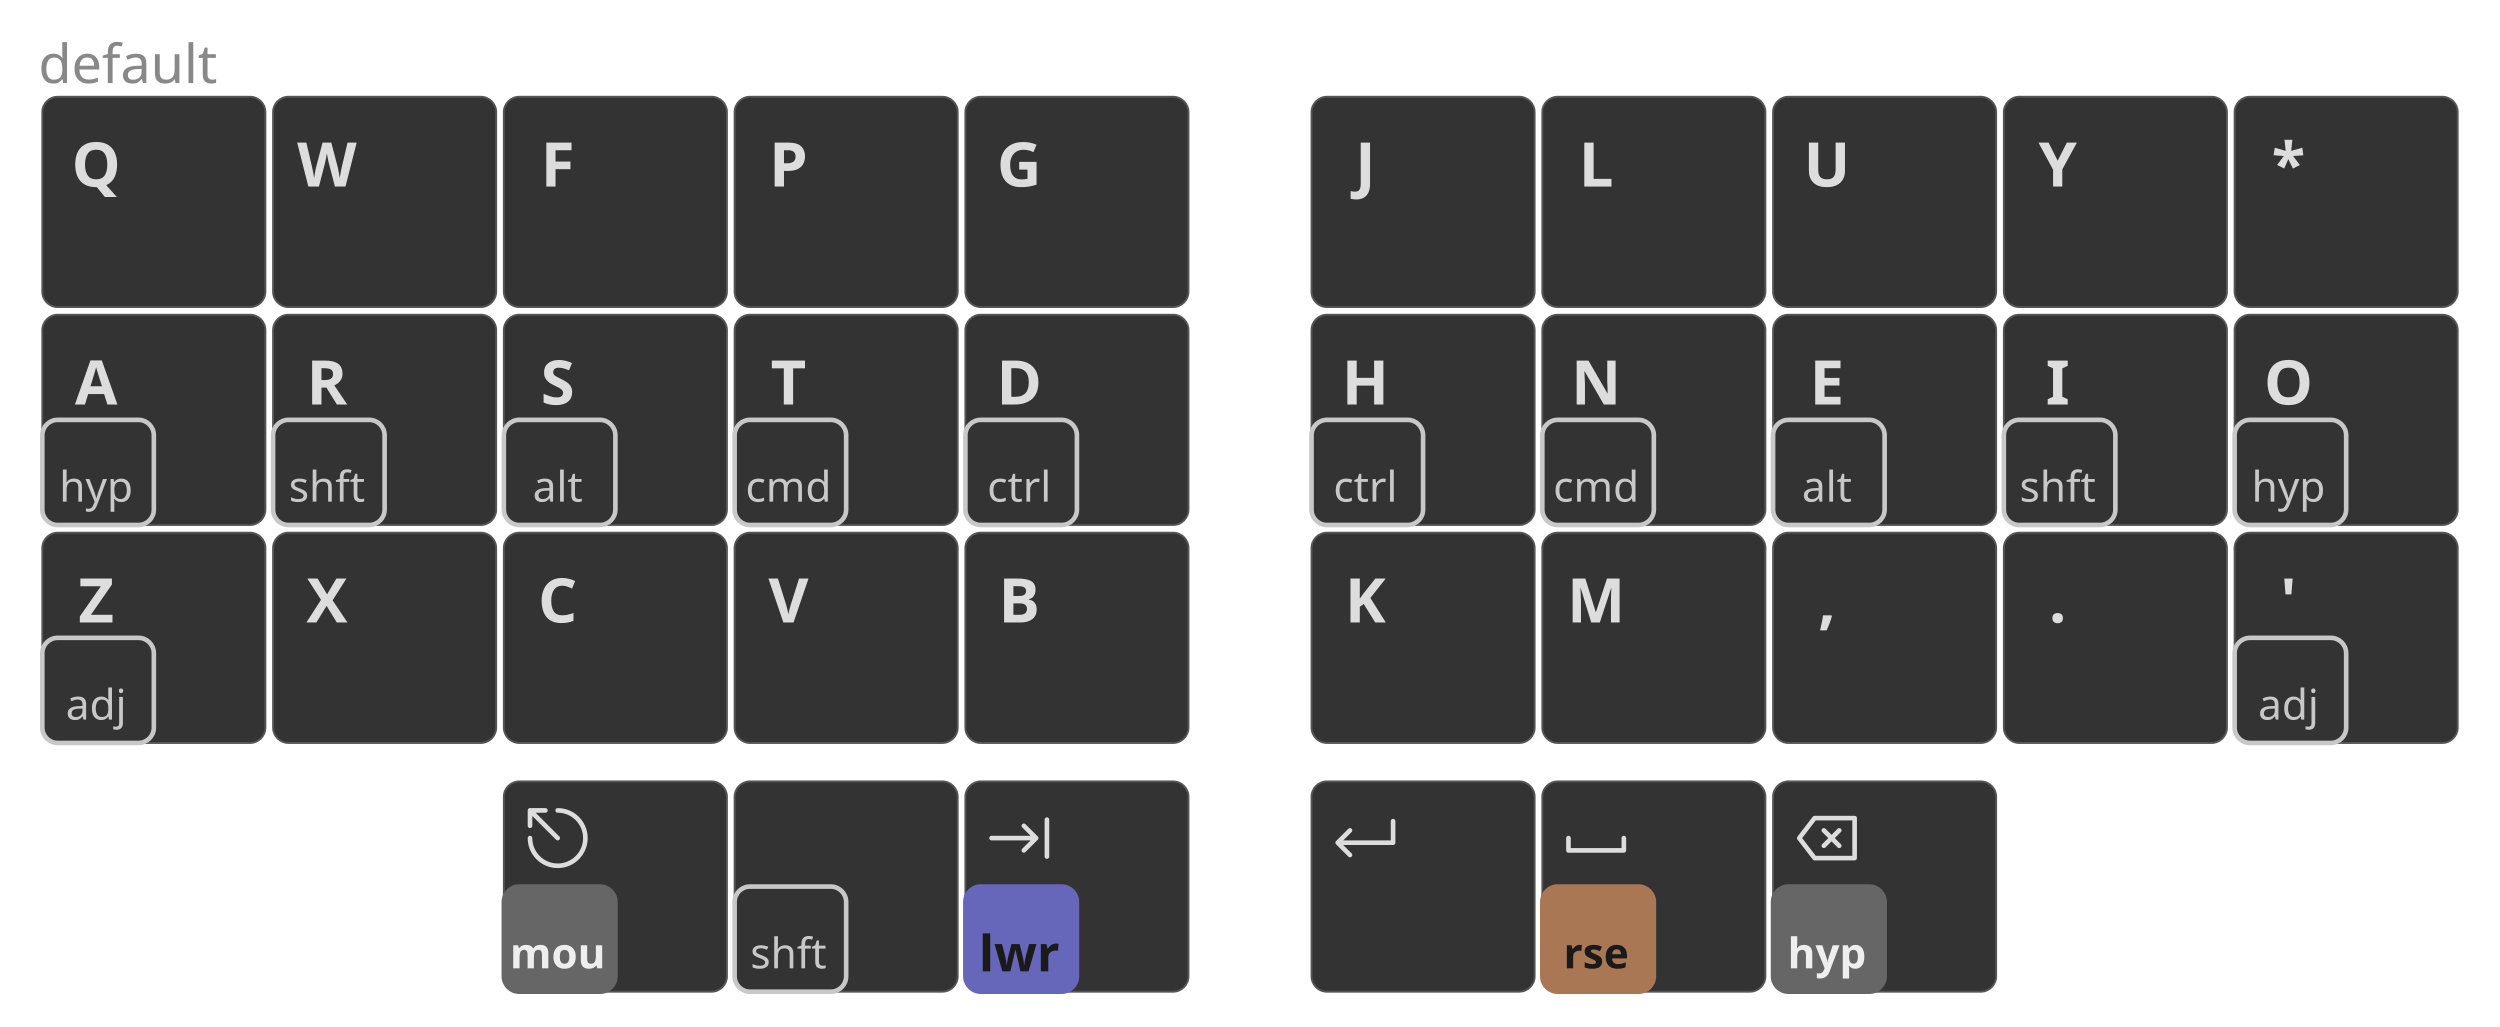
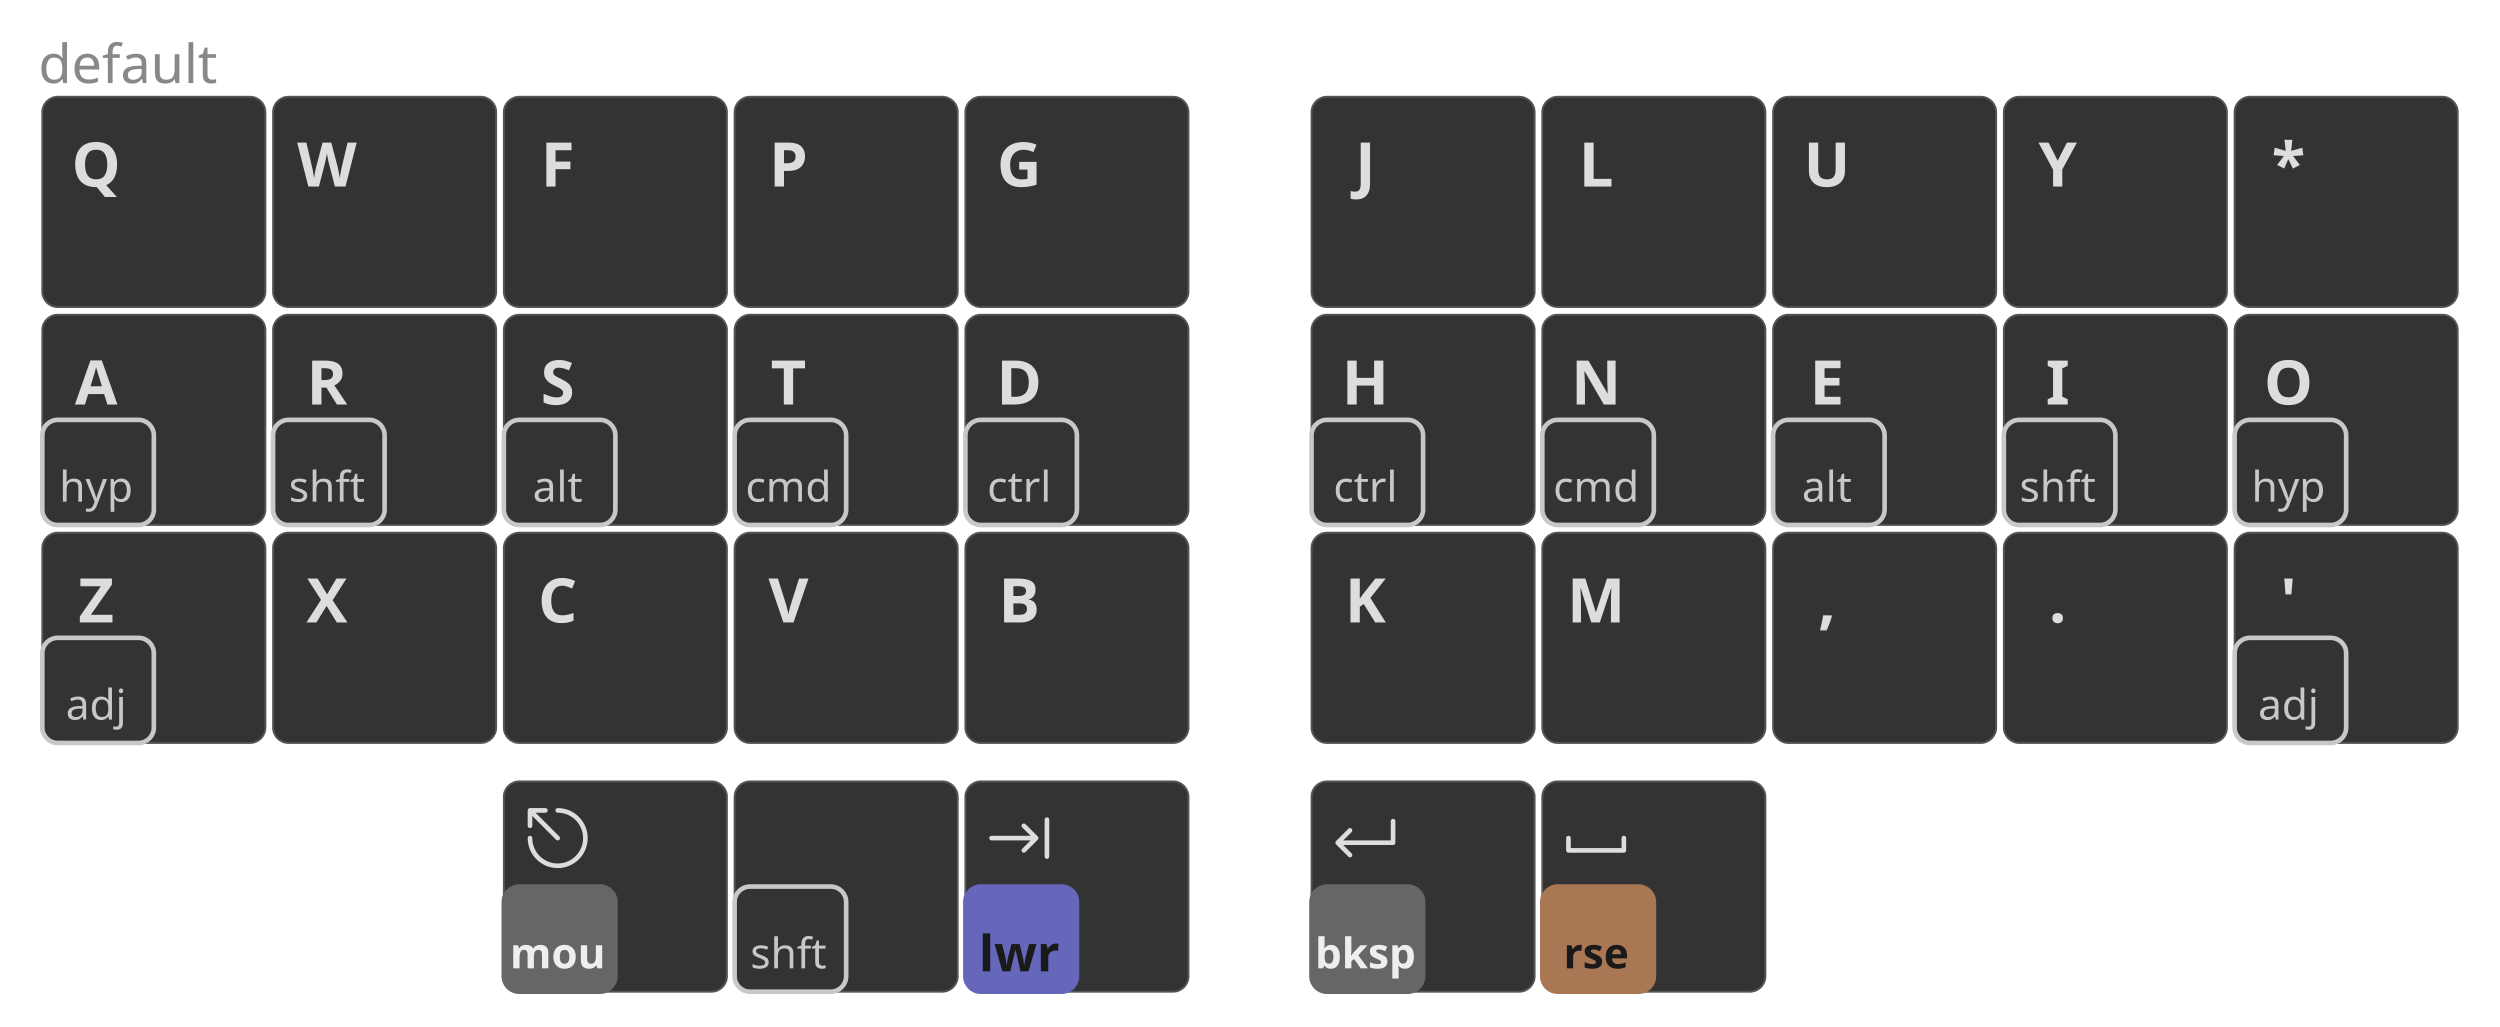
<svg xmlns="http://www.w3.org/2000/svg" class="keymap" width="650" height="267" viewBox="-10 -24 650.0 266.68">
  <style>svg.keymap { background: #1e1e2e; font-family: sans-serif; }
    rect.keycap { fill: #333333; stroke: #555555; stroke-width: 0.5px; }
    text { fill: #c8c8c8; text-anchor: middle; dominant-baseline: central; }
    text.base { font-size: 16px; font-weight: 600; fill: #dddddd; }
    text.hold { font-size: 11px; }
    text.sym { font-size: 13px; fill: #9999ff; }
    text.num { font-size: 13px; fill: #ee9944; }
    text.sticky { font-size: 12px; font-weight: 600; }
    use.glyph { fill: none; stroke: #c8c8c8; stroke-width: 2.5px;
                stroke-linecap: round; stroke-linejoin: round; }
    use.glyph.base { stroke: #dddddd; stroke-width: 3px; }
    use.glyph.sym { stroke: #9999ff; }
    use.glyph.num { stroke: #ee9944; }
    rect.hold-box { stroke-width: 1.2px; }
    rect.hold-box.tap-preferred.mod { fill: none; stroke: #c8c8c8; }
    rect.hold-box.tap-preferred.sym { fill: none; stroke: #9999ff; }
    rect.hold-box.tap-preferred.nav { fill: none; stroke: #ee9944; }
    rect.hold-box.hold-preferred.mod { fill: #666666; stroke: #666666; }
    rect.hold-box.hold-preferred.sym { fill: #6666bb; stroke: #6666bb; }
    rect.hold-box.hold-preferred.nav { fill: #aa7755; stroke: #aa7755; }
    rect.hold-box.sticky.mod { fill: #666666; stroke: #666666; }
    rect.hold-box.sticky.sym { fill: #6666bb; stroke: #6666bb; }
    rect.hold-box.sticky.nav { fill: #aa7755; stroke: #aa7755; }
    text.hold.hold-preferred.mod, text.sticky.mod { fill: #eeeeee; font-weight: 700; }
    text.hold.hold-preferred.sym, text.sticky.sym,
    text.hold.hold-preferred.nav, text.sticky.nav { fill: #1a1a1a; font-weight: 700; }
    text.hold.tap-preferred { fill: #c8c8c8; }
    text.title { font-size: 14px; fill: #888888; text-anchor: start; }</style>
  <defs>
    <path id="glyph_backspace" class="symbol" transform="scale(0.4) translate(-24,-30)" d="M22,19l10,10 M22,29l10-10 M6,24l10,13h26v-26h-26z" />
    <path id="glyph_delete-word" class="symbol" transform="scale(0.4) translate(-24,-30)" d="M22,19l10,10 M22,29l10-10 M6,24l10,13h26v-26h-26z M6,17l-6,7,6,7" />
    <path id="glyph_return" class="symbol" transform="scale(0.4) translate(-24,-30)" d="M42,13V27H6 m8-8l-8,8l8,8" />
    <path id="glyph_space" class="symbol" transform="scale(0.4) translate(-24,-30)" d="M42,24V32H6V24" />
    <path id="glyph_escape" class="symbol" transform="scale(0.4) translate(-24,-30)" d="M24,24l-18-18 m0,10v-10h10 M24,6A18,18,0,1,1,6,24" />
    <path id="glyph_up" class="symbol" transform="scale(0.4) translate(-24,-30)" d="M24,42v-36 m-8,6l8-8l8,8" />
    <path id="glyph_down" class="symbol" transform="scale(0.4) translate(-24,-30)" d="M24,6v36 m-8,-6l8,8l8-8" />
    <path id="glyph_left" class="symbol" transform="scale(0.4) translate(-24,-30)" d="M42,24h-36 m6-8l-8,8l8,8" />
    <path id="glyph_right" class="symbol" transform="scale(0.4) translate(-24,-30)" d="M6,24h36 m-6-8l8,8l-8,8" />
    <path id="glyph_tab" class="symbol" transform="scale(0.4) translate(-24,-30)" d="M6,24h27 m-6-8l8,8l-8,8 M42,12V36" />
    <path id="glyph_btab" class="symbol" transform="scale(0.4) translate(-24,-30)" d="M42,24h-27 m6-8l-8,8l8,8 M6,12V36" />
    <path id="glyph_home" class="symbol" transform="scale(0.4) translate(-24,-30)" d="M42,42l-28-28 m0,10v-10h10 m8-8h-26v26" />
    <path id="glyph_end" class="symbol" transform="scale(0.4) translate(-24,-30)" d="M6,6l28,28 m0-10v10h-10 m-8,8h26v-26" />
    <path id="glyph_word-right" class="symbol" transform="scale(0.4) translate(-24,-30)" d="M8,13l10,11-10,11 M24,13l10,11-10,11" />
    <path id="glyph_word-left" class="symbol" transform="scale(0.4) translate(-24,-30)" d="M40,13l-10,11,10,11 M24,13l-10,11,10,11" />
    <path id="glyph_hist-fwd" class="symbol" transform="scale(0.4) translate(-24,-30)" d="M10,32A16,14,0,1,0,36,18 m-2,-8l2,8l-8,2" />
    <path id="glyph_hist-back" class="symbol" transform="scale(0.4) translate(-24,-30)" d="M38,32A16,14,0,1,1,12,18 m2,-8l-2,8l8,2" />
  </defs>
  <text class="title" x="0" y="-8">default</text>
  <g transform="translate(0.00,0.00)">
    <rect class="keycap" x="1.0" y="1.0" width="58.0" height="54.67" rx="4.0" ry="4.0" />
    <text class="base" x="15.0" y="18.134">Q</text>
  </g>
  <g transform="translate(60.00,0.00)">
    <rect class="keycap" x="1.0" y="1.0" width="58.0" height="54.67" rx="4.0" ry="4.0" />
    <text class="base" x="15.0" y="18.134">W</text>
  </g>
  <g transform="translate(120.00,0.00)">
    <rect class="keycap" x="1.0" y="1.0" width="58.0" height="54.67" rx="4.0" ry="4.0" />
    <text class="base" x="15.0" y="18.134">F</text>
  </g>
  <g transform="translate(180.00,0.00)">
    <rect class="keycap" x="1.0" y="1.0" width="58.0" height="54.67" rx="4.0" ry="4.0" />
    <text class="base" x="15.0" y="18.134">P</text>
  </g>
  <g transform="translate(240.00,0.00)">
    <rect class="keycap" x="1.0" y="1.0" width="58.0" height="54.67" rx="4.0" ry="4.0" />
    <text class="base" x="15.0" y="18.134">G</text>
  </g>
  <g transform="translate(330.00,0.00)">
    <rect class="keycap" x="1.0" y="1.0" width="58.0" height="54.67" rx="4.0" ry="4.0" />
    <text class="base" x="15.0" y="18.134">J</text>
  </g>
  <g transform="translate(390.00,0.00)">
    <rect class="keycap" x="1.0" y="1.0" width="58.0" height="54.67" rx="4.0" ry="4.0" />
    <text class="base" x="15.0" y="18.134">L</text>
  </g>
  <g transform="translate(450.00,0.00)">
    <rect class="keycap" x="1.0" y="1.0" width="58.0" height="54.67" rx="4.0" ry="4.0" />
    <text class="base" x="15.0" y="18.134">U</text>
  </g>
  <g transform="translate(510.00,0.00)">
    <rect class="keycap" x="1.0" y="1.0" width="58.0" height="54.67" rx="4.0" ry="4.0" />
    <text class="base" x="15.0" y="18.134">Y</text>
  </g>
  <g transform="translate(570.00,0.00)">
    <rect class="keycap" x="1.0" y="1.0" width="58.0" height="54.67" rx="4.0" ry="4.0" />
    <text class="base" x="15.0" y="18.134">*</text>
  </g>
  <g transform="translate(0.00,56.67)">
    <rect class="keycap" x="1.0" y="1.0" width="58.0" height="54.67" rx="4.0" ry="4.0" />
    <rect class="hold-box tap-preferred mod" x="1.0" y="28.335" width="29.0" height="27.335" rx="4.0" ry="4.0" />
    <text class="base" x="15.0" y="18.134">A</text>
    <text class="hold tap-preferred mod" x="15.0" y="45.336">hyp</text>
  </g>
  <g transform="translate(60.00,56.67)">
    <rect class="keycap" x="1.0" y="1.0" width="58.0" height="54.67" rx="4.0" ry="4.0" />
    <rect class="hold-box tap-preferred mod" x="1.0" y="28.335" width="29.0" height="27.335" rx="4.0" ry="4.0" />
    <text class="base" x="15.0" y="18.134">R</text>
    <text class="hold tap-preferred mod" x="15.0" y="45.336">shft</text>
  </g>
  <g transform="translate(120.00,56.67)">
    <rect class="keycap" x="1.0" y="1.0" width="58.0" height="54.67" rx="4.0" ry="4.0" />
    <rect class="hold-box tap-preferred mod" x="1.0" y="28.335" width="29.0" height="27.335" rx="4.0" ry="4.0" />
    <text class="base" x="15.0" y="18.134">S</text>
    <text class="hold tap-preferred mod" x="15.0" y="45.336">alt</text>
  </g>
  <g transform="translate(180.00,56.67)">
    <rect class="keycap" x="1.0" y="1.0" width="58.0" height="54.67" rx="4.0" ry="4.0" />
    <rect class="hold-box tap-preferred mod" x="1.0" y="28.335" width="29.0" height="27.335" rx="4.0" ry="4.0" />
    <text class="base" x="15.0" y="18.134">T</text>
    <text class="hold tap-preferred mod" x="15.0" y="45.336">cmd</text>
  </g>
  <g transform="translate(240.00,56.67)">
    <rect class="keycap" x="1.0" y="1.0" width="58.0" height="54.67" rx="4.0" ry="4.0" />
    <rect class="hold-box tap-preferred mod" x="1.0" y="28.335" width="29.0" height="27.335" rx="4.0" ry="4.0" />
    <text class="base" x="15.0" y="18.134">D</text>
    <text class="hold tap-preferred mod" x="15.0" y="45.336">ctrl</text>
  </g>
  <g transform="translate(330.00,56.67)">
    <rect class="keycap" x="1.0" y="1.0" width="58.0" height="54.67" rx="4.0" ry="4.0" />
    <rect class="hold-box tap-preferred mod" x="1.0" y="28.335" width="29.0" height="27.335" rx="4.0" ry="4.0" />
    <text class="base" x="15.0" y="18.134">H</text>
    <text class="hold tap-preferred mod" x="15.0" y="45.336">ctrl</text>
  </g>
  <g transform="translate(390.00,56.67)">
    <rect class="keycap" x="1.0" y="1.0" width="58.0" height="54.67" rx="4.0" ry="4.0" />
    <rect class="hold-box tap-preferred mod" x="1.0" y="28.335" width="29.0" height="27.335" rx="4.0" ry="4.0" />
    <text class="base" x="15.0" y="18.134">N</text>
    <text class="hold tap-preferred mod" x="15.0" y="45.336">cmd</text>
  </g>
  <g transform="translate(450.00,56.67)">
    <rect class="keycap" x="1.0" y="1.0" width="58.0" height="54.67" rx="4.0" ry="4.0" />
    <rect class="hold-box tap-preferred mod" x="1.0" y="28.335" width="29.0" height="27.335" rx="4.0" ry="4.0" />
    <text class="base" x="15.0" y="18.134">E</text>
    <text class="hold tap-preferred mod" x="15.0" y="45.336">alt</text>
  </g>
  <g transform="translate(510.00,56.67)">
    <rect class="keycap" x="1.0" y="1.0" width="58.0" height="54.67" rx="4.0" ry="4.0" />
    <rect class="hold-box tap-preferred mod" x="1.0" y="28.335" width="29.0" height="27.335" rx="4.0" ry="4.0" />
    <text class="base" x="15.0" y="18.134">I</text>
    <text class="hold tap-preferred mod" x="15.0" y="45.336">shft</text>
  </g>
  <g transform="translate(570.00,56.67)">
    <rect class="keycap" x="1.0" y="1.0" width="58.0" height="54.67" rx="4.0" ry="4.0" />
    <rect class="hold-box tap-preferred mod" x="1.0" y="28.335" width="29.0" height="27.335" rx="4.0" ry="4.0" />
    <text class="base" x="15.0" y="18.134">O</text>
    <text class="hold tap-preferred mod" x="15.0" y="45.336">hyp</text>
  </g>
  <g transform="translate(0.00,113.34)">
    <rect class="keycap" x="1.0" y="1.0" width="58.0" height="54.67" rx="4.0" ry="4.0" />
    <rect class="hold-box tap-preferred mod" x="1.0" y="28.335" width="29.0" height="27.335" rx="4.0" ry="4.0" />
    <text class="base" x="15.0" y="18.134">Z</text>
    <text class="hold tap-preferred mod" x="15.0" y="45.336">adj</text>
  </g>
  <g transform="translate(60.00,113.34)">
    <rect class="keycap" x="1.0" y="1.0" width="58.0" height="54.67" rx="4.0" ry="4.0" />
    <text class="base" x="15.0" y="18.134">X</text>
  </g>
  <g transform="translate(120.00,113.34)">
    <rect class="keycap" x="1.0" y="1.0" width="58.0" height="54.67" rx="4.0" ry="4.0" />
    <text class="base" x="15.0" y="18.134">C</text>
  </g>
  <g transform="translate(180.00,113.34)">
    <rect class="keycap" x="1.0" y="1.0" width="58.0" height="54.67" rx="4.0" ry="4.0" />
    <text class="base" x="15.0" y="18.134">V</text>
  </g>
  <g transform="translate(240.00,113.34)">
    <rect class="keycap" x="1.0" y="1.0" width="58.0" height="54.67" rx="4.0" ry="4.0" />
    <text class="base" x="15.0" y="18.134">B</text>
  </g>
  <g transform="translate(330.00,113.34)">
    <rect class="keycap" x="1.0" y="1.0" width="58.0" height="54.67" rx="4.0" ry="4.0" />
    <text class="base" x="15.0" y="18.134">K</text>
  </g>
  <g transform="translate(390.00,113.34)">
    <rect class="keycap" x="1.0" y="1.0" width="58.0" height="54.67" rx="4.0" ry="4.0" />
    <text class="base" x="15.0" y="18.134">M</text>
  </g>
  <g transform="translate(450.00,113.34)">
    <rect class="keycap" x="1.0" y="1.0" width="58.0" height="54.67" rx="4.0" ry="4.0" />
    <text class="base" x="15.0" y="18.134">,</text>
  </g>
  <g transform="translate(510.00,113.34)">
    <rect class="keycap" x="1.0" y="1.0" width="58.0" height="54.67" rx="4.0" ry="4.0" />
    <text class="base" x="15.0" y="18.134">.</text>
  </g>
  <g transform="translate(570.00,113.34)">
    <rect class="keycap" x="1.0" y="1.0" width="58.0" height="54.67" rx="4.0" ry="4.0" />
    <rect class="hold-box tap-preferred mod" x="1.0" y="28.335" width="29.0" height="27.335" rx="4.0" ry="4.0" />
    <text class="base" x="15.0" y="18.134">'</text>
    <text class="hold tap-preferred mod" x="15.0" y="45.336">adj</text>
  </g>
  <g transform="translate(120.00,178.01)">
    <rect class="keycap" x="1.0" y="1.0" width="58.0" height="54.67" rx="4.0" ry="4.0" />
    <rect class="hold-box hold-preferred mod" x="1.0" y="28.335" width="29.0" height="27.335" rx="4.0" ry="4.0" />
    <use class="glyph base" href="#glyph_escape" x="15.0" y="18.134" />
    <text class="hold hold-preferred mod" x="15.0" y="45.336">mou</text>
  </g>
  <g transform="translate(180.00,178.01)">
    <rect class="keycap" x="1.0" y="1.0" width="58.0" height="54.67" rx="4.0" ry="4.0" />
    <rect class="hold-box tap-preferred mod" x="1.0" y="28.335" width="29.0" height="27.335" rx="4.0" ry="4.0" />
    <text class="hold tap-preferred mod" x="15.0" y="45.336">shft</text>
  </g>
  <g transform="translate(240.00,178.01)">
    <rect class="keycap" x="1.0" y="1.0" width="58.0" height="54.67" rx="4.0" ry="4.0" />
    <rect class="hold-box hold-preferred sym" x="1.0" y="28.335" width="29.0" height="27.335" rx="4.0" ry="4.0" />
    <use class="glyph base" href="#glyph_tab" x="15.0" y="18.134" />
    <text class="hold hold-preferred sym" x="15.0" y="45.336">lwr</text>
  </g>
  <g transform="translate(330.00,178.01)">
    <rect class="keycap" x="1.0" y="1.0" width="58.0" height="54.67" rx="4.0" ry="4.0" />
+     <rect class="hold-box hold-preferred mod" x="1.0" y="28.335" width="29.0" height="27.335" rx="4.0" ry="4.0" />
    <use class="glyph base" href="#glyph_return" x="15.0" y="18.134" />
+     <text class="hold hold-preferred mod" x="15.0" y="45.336">bksp</text>
  </g>
  <g transform="translate(390.00,178.01)">
    <rect class="keycap" x="1.0" y="1.0" width="58.0" height="54.67" rx="4.0" ry="4.0" />
    <rect class="hold-box hold-preferred nav" x="1.0" y="28.335" width="29.0" height="27.335" rx="4.0" ry="4.0" />
    <use class="glyph base" href="#glyph_space" x="15.0" y="18.134" />
    <text class="hold hold-preferred nav" x="15.0" y="45.336">rse</text>
  </g>
-   <g transform="translate(450.00,178.01)">
-     <rect class="keycap" x="1.0" y="1.0" width="58.0" height="54.67" rx="4.0" ry="4.0" />
-     <rect class="hold-box hold-preferred mod" x="1.0" y="28.335" width="29.0" height="27.335" rx="4.0" ry="4.0" />
-     <use class="glyph base" href="#glyph_backspace" x="15.0" y="18.134" />
-     <text class="hold hold-preferred mod" x="15.0" y="45.336">hyp</text>
-   </g>
</svg>
